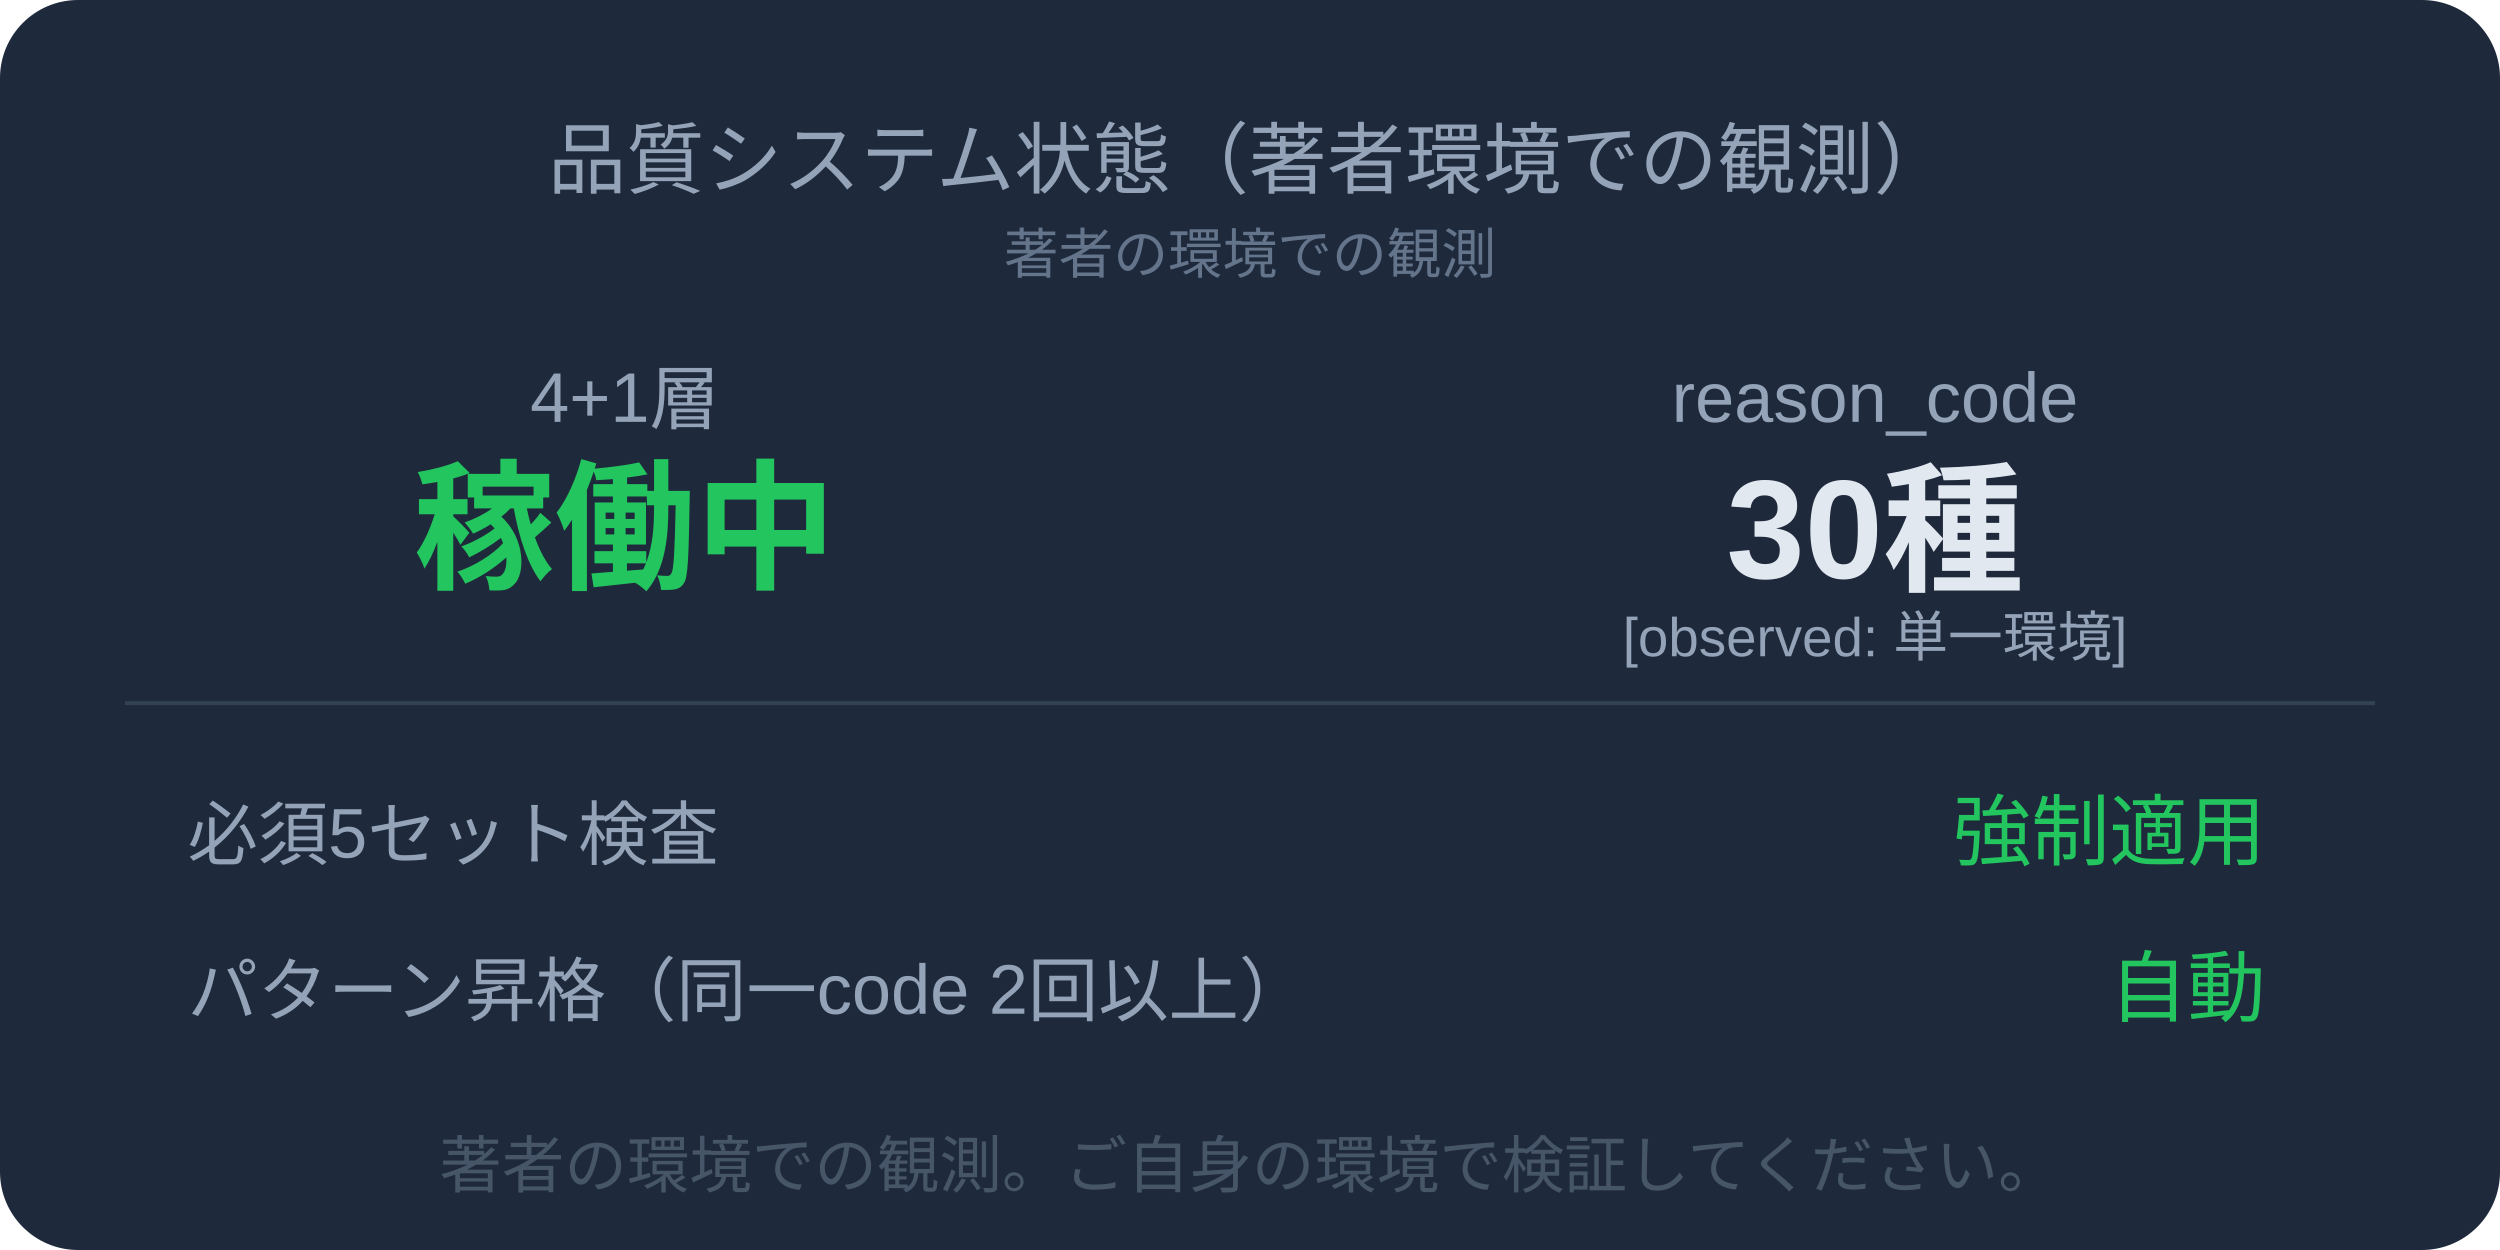
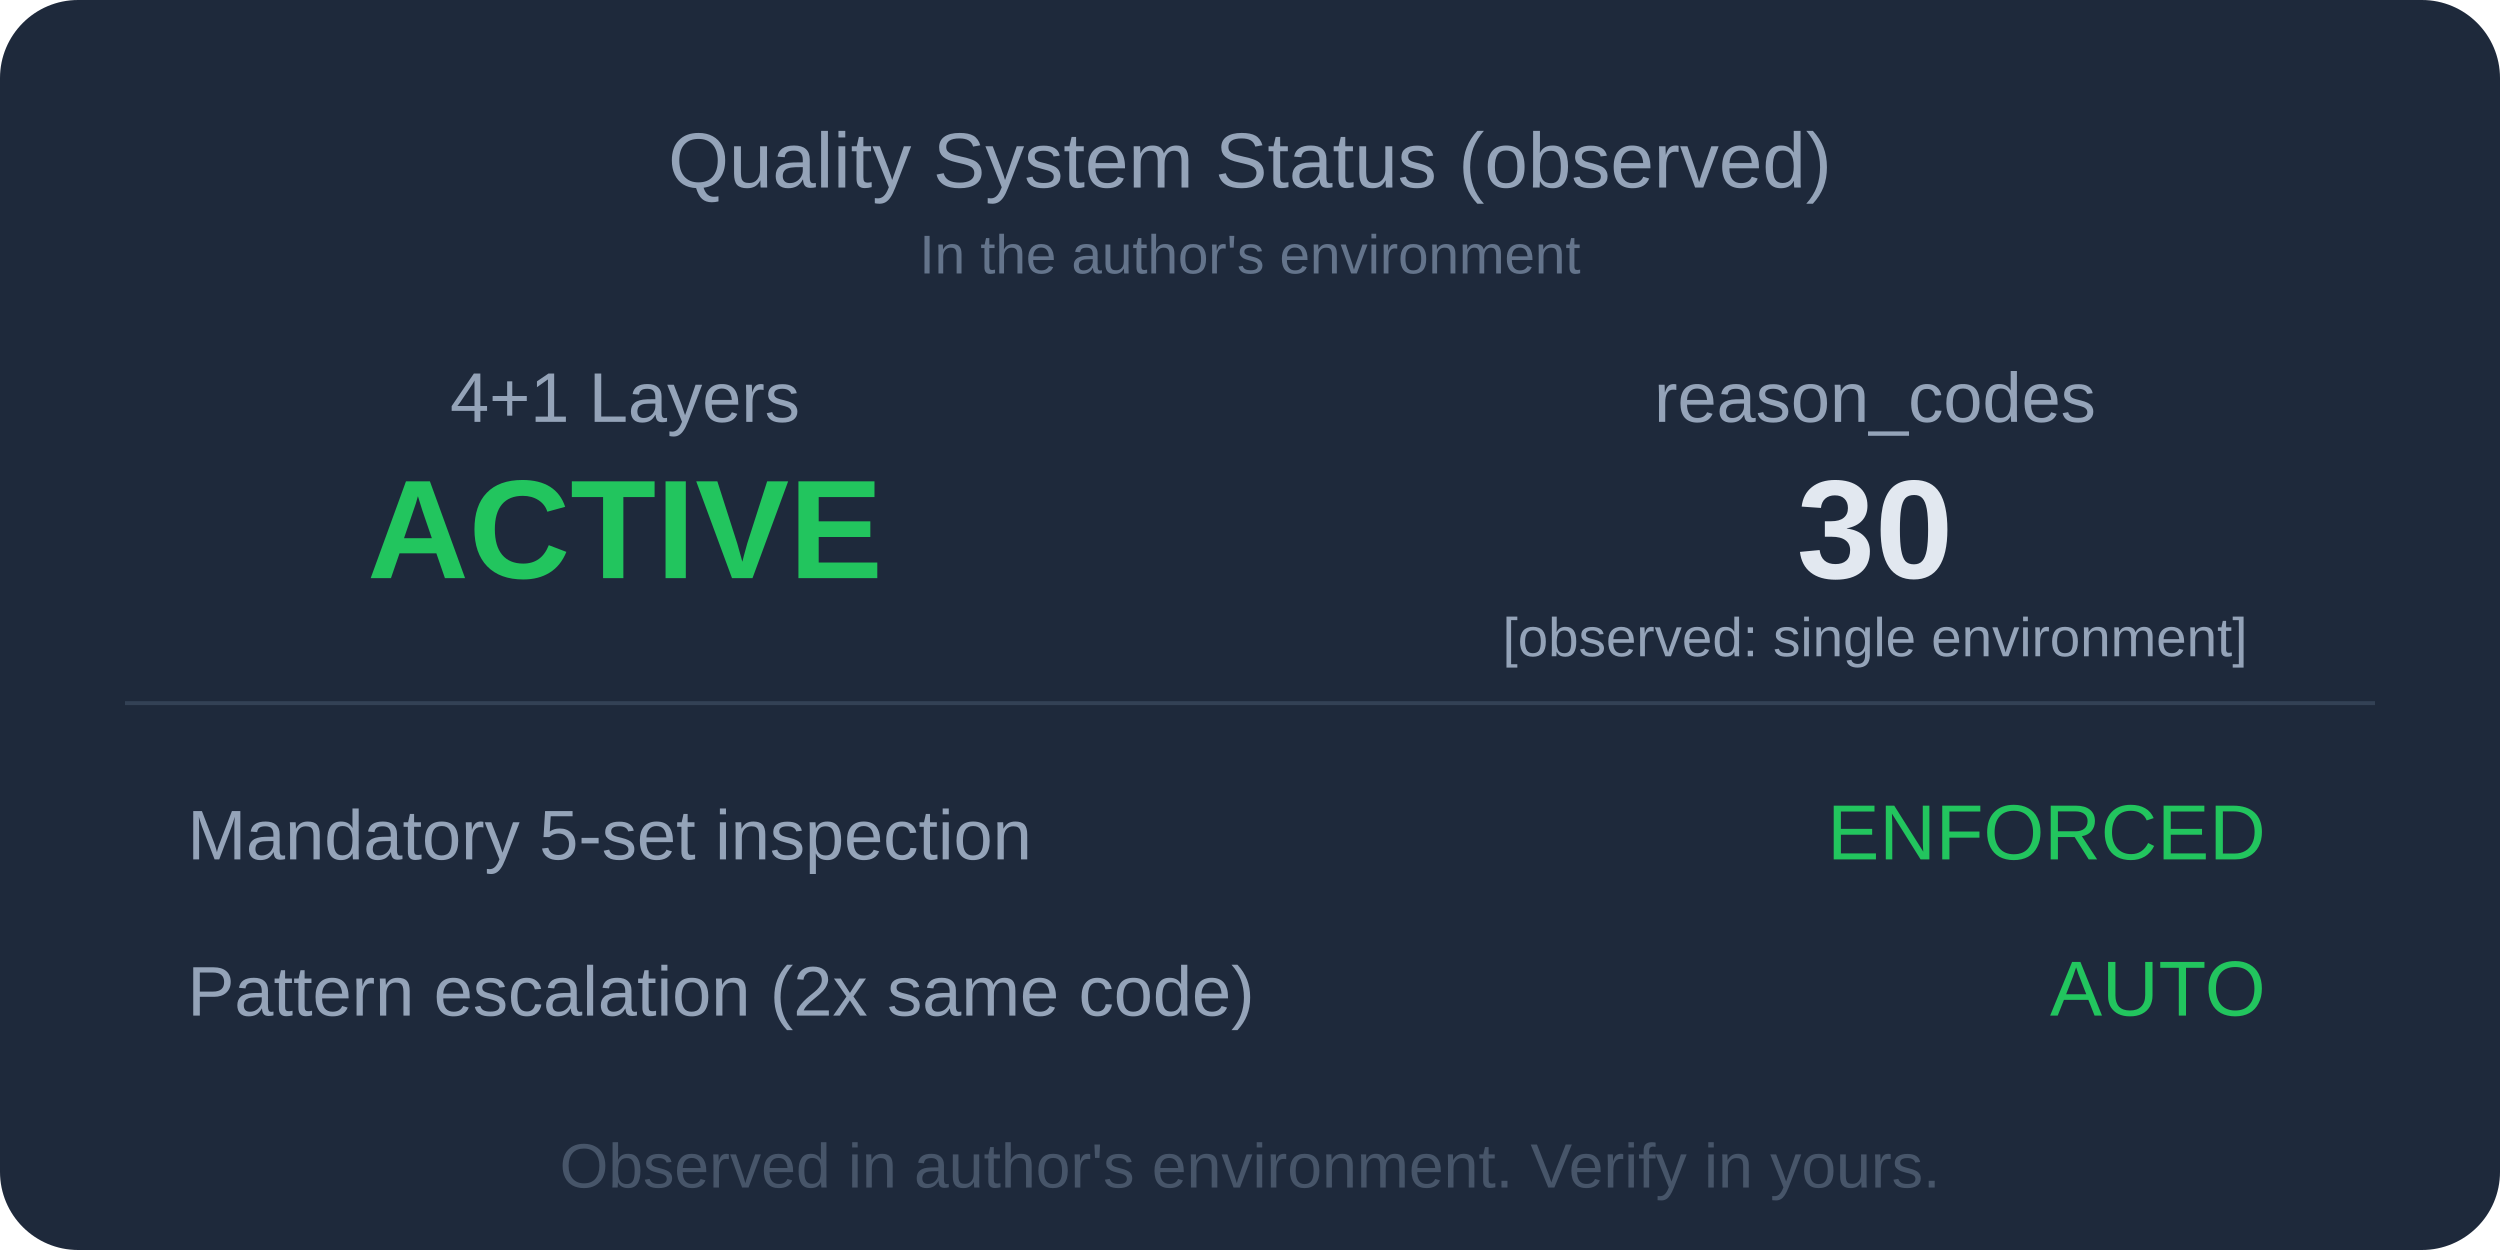
<svg xmlns="http://www.w3.org/2000/svg" viewBox="0 0 320 160" font-family="Segoe UI, Arial, sans-serif">
  <rect width="320" height="160" fill="#1e293b" rx="10" />
-   <text x="160" y="24" text-anchor="middle" fill="#94a3b8" font-size="10">品質システム状態（著者環境での観測）</text>
-   <text x="160" y="35" text-anchor="middle" fill="#64748b" font-size="7">著者の環境での観測</text>
-   <text x="80" y="54" text-anchor="middle" fill="#94a3b8" font-size="9">4+1層</text>
-   <text x="80" y="74" text-anchor="middle" fill="#22c55e" font-size="18" font-weight="700">稼働中</text>
-   <text x="240" y="54" text-anchor="middle" fill="#94a3b8" font-size="9">reason_code</text>
-   <text x="240" y="74" text-anchor="middle" fill="#e2e8f0" font-size="18" font-weight="700">30種</text>
-   <text x="240" y="84" text-anchor="middle" fill="#94a3b8" font-size="7">[observed: 単一環境]</text>
+   <text x="160" y="24" text-anchor="middle" fill="#94a3b8" font-size="10">Quality System Status (observed)</text>
+   <text x="160" y="35" text-anchor="middle" fill="#64748b" font-size="7">In the author's environment</text>
+   <text x="80" y="54" text-anchor="middle" fill="#94a3b8" font-size="9">4+1 Layers</text>
+   <text x="80" y="74" text-anchor="middle" fill="#22c55e" font-size="18" font-weight="700">ACTIVE</text>
+   <text x="240" y="54" text-anchor="middle" fill="#94a3b8" font-size="9">reason_codes</text>
+   <text x="240" y="74" text-anchor="middle" fill="#e2e8f0" font-size="18" font-weight="700">30</text>
+   <text x="240" y="84" text-anchor="middle" fill="#94a3b8" font-size="7">[observed: single environment]</text>
  <line x1="16" y1="90" x2="304" y2="90" stroke="#334155" stroke-width="0.5" />
-   <text x="24" y="110" fill="#94a3b8" font-size="9">必須5セット検査</text>
-   <text x="290" y="110" text-anchor="end" fill="#22c55e" font-size="10">強制適用</text>
-   <text x="24" y="130" fill="#94a3b8" font-size="9">パターン昇格（同一code 2回以上）</text>
-   <text x="290" y="130" text-anchor="end" fill="#22c55e" font-size="10">自動</text>
-   <text x="160" y="152" text-anchor="middle" fill="#475569" font-size="8">著者の環境での観測。ご自身の環境で検証してください。</text>
+   <text x="24" y="110" fill="#94a3b8" font-size="9">Mandatory 5-set inspection</text>
+   <text x="290" y="110" text-anchor="end" fill="#22c55e" font-size="10">ENFORCED</text>
+   <text x="24" y="130" fill="#94a3b8" font-size="9">Pattern escalation (2x same code)</text>
+   <text x="290" y="130" text-anchor="end" fill="#22c55e" font-size="10">AUTO</text>
+   <text x="160" y="152" text-anchor="middle" fill="#475569" font-size="8">Observed in author's environment. Verify in yours.</text>
</svg>
